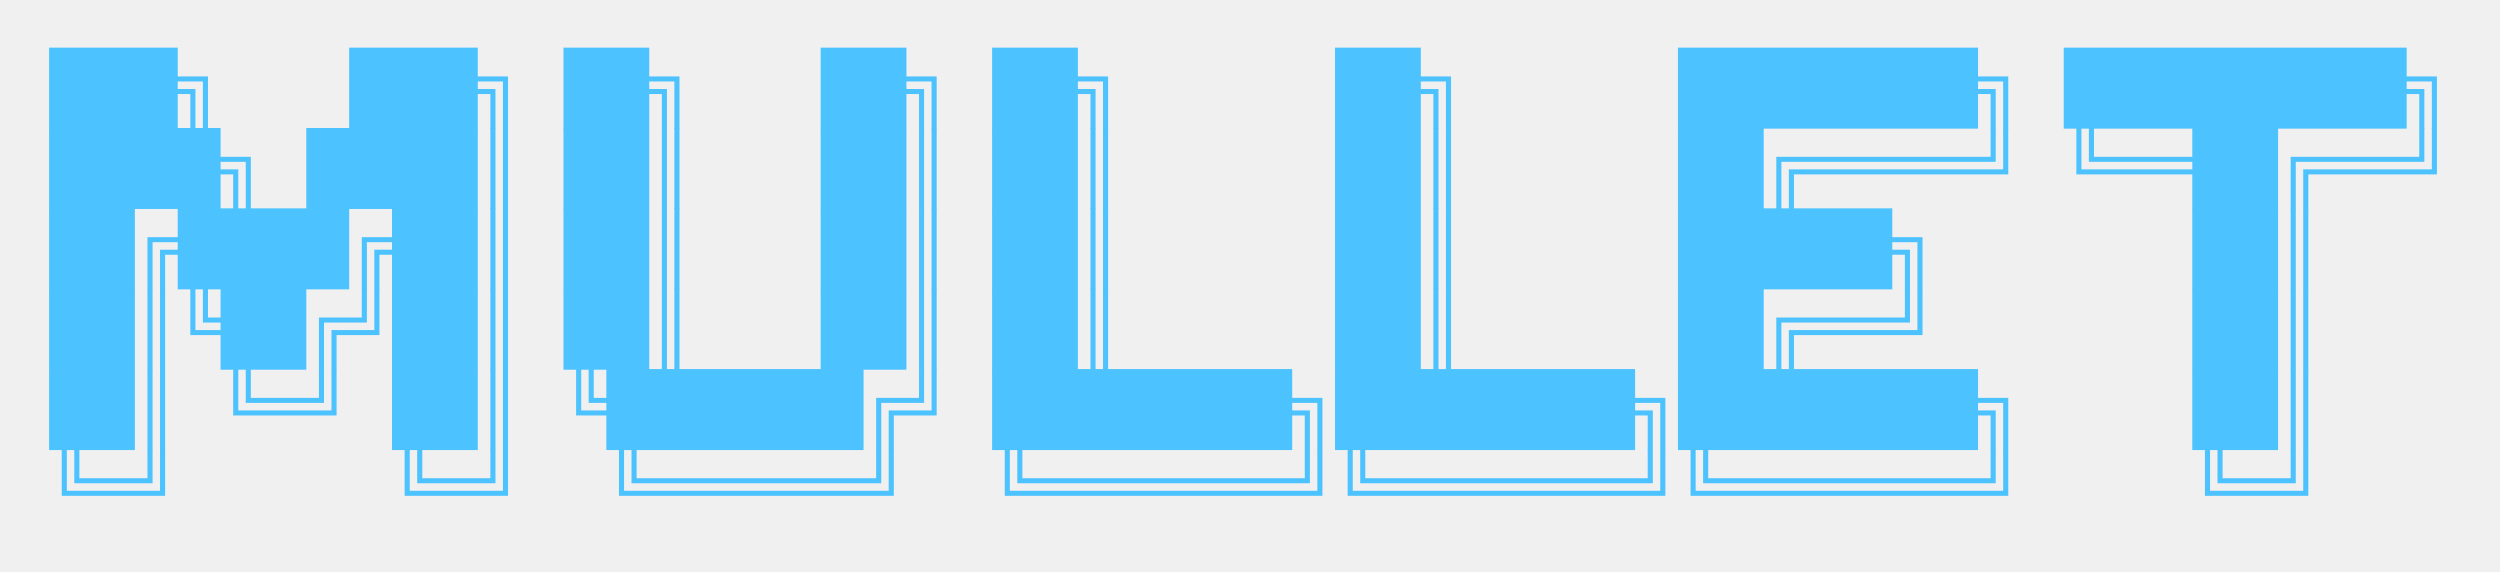
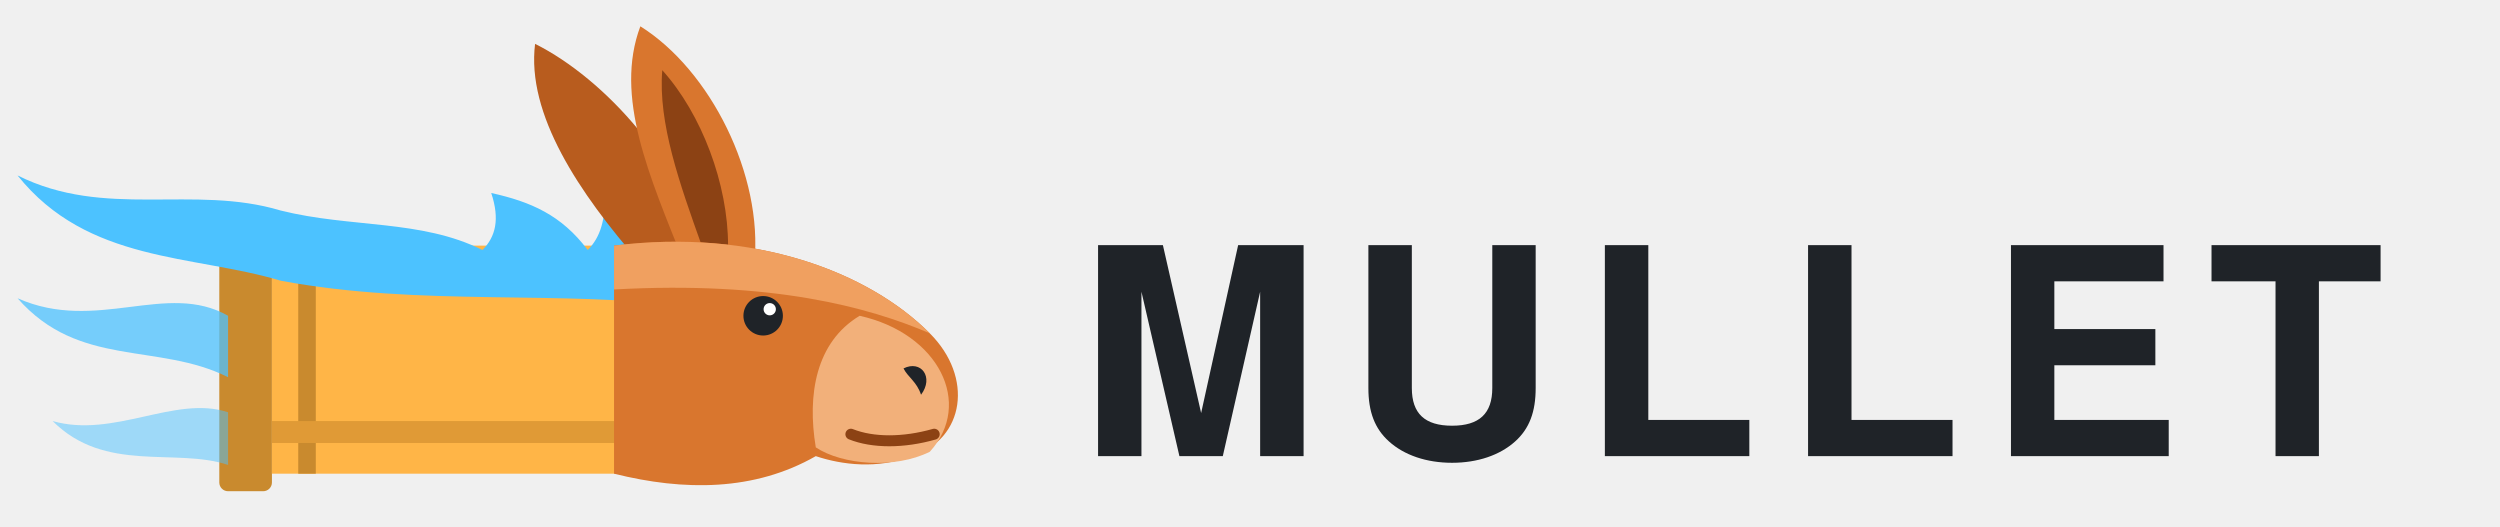
- <svg xmlns="http://www.w3.org/2000/svg" viewBox="0 0 560 128" role="img" aria-label="MULLET">
-   <g fill="#4CC2FF" font-family="ui-monospace, SFMono-Regular, Menlo, Monaco, Consolas, 'Liberation Mono', 'Courier New', monospace" font-size="16" font-weight="700">
-     <text xml:space="preserve">
-       <tspan x="11" y="24">███╗   ███╗ ██╗   ██╗ ██╗     ██╗     ███████╗ ████████╗</tspan>
-       <tspan x="11" y="42">████╗ ████║ ██║   ██║ ██║     ██║     ██╔════╝ ╚══██╔══╝</tspan>
-       <tspan x="11" y="60">██╔████╔██║ ██║   ██║ ██║     ██║     █████╗      ██║   </tspan>
-       <tspan x="11" y="78">██║╚██╔╝██║ ██║   ██║ ██║     ██║     ██╔══╝      ██║   </tspan>
-       <tspan x="11" y="96">██║ ╚═╝ ██║ ╚██████╔╝ ███████╗███████╗███████╗    ██║   </tspan>
-       <tspan x="11" y="114">╚═╝     ╚═╝  ╚═════╝  ╚══════╝╚══════╝╚══════╝    ╚═╝   </tspan>
-     </text>
+ <svg xmlns="http://www.w3.org/2000/svg" viewBox="0 0 570 120" role="img" aria-label="MULLET">
+   <style>
+     .ink { fill: #1F2328; }
+     .word { fill: #1F2328; font: 800 66px system-ui, -apple-system, 'Segoe UI', Helvetica, Arial, sans-serif; letter-spacing: 6px; }
+     @media (prefers-color-scheme: dark) {
+       .word { fill: #E6EDF3; }
+     }
+   </style>
+   <rect x="50" y="52" width="12" height="60" rx="2" fill="#C98A2E" />
+   <rect x="62" y="56" width="80" height="52" fill="#FFB547" />
+   <rect x="68" y="56" width="4" height="52" fill="#C98A2E" />
+   <rect x="62" y="96" width="80" height="5" fill="#E09A36" />
+   <g fill="#4CC2FF">
+     <path d="M158,64 C152,54 146,48 138,44 C138,50 137,54 134,57 C128,49 121,46 112,44 C114,50 113,54 110,57 C96,50 80,52 64,48 C44,42 24,50 4,40 C20,60 44,58 64,64 C96,70 128,66 158,70 Z" />
+     <path d="M52,72 C38,64 22,76 4,68 C18,84 36,78 52,86 Z" opacity="0.75" />
+     <path d="M52,94 C40,90 26,100 12,96 C24,108 40,102 52,106 Z" opacity="0.5" />
  </g>
+   <path d="M146,60 C132,44 120,26 122,10 C138,18 156,38 160,58 Z" fill="#B85C1E" />
+   <path d="M156,60 C148,40 140,22 146,6 C162,16 174,40 172,60 Z" fill="#D9762E" />
+   <path d="M160,56 C155,42 150,28 151,16 C160,26 166,42 166,56 Z" fill="#8C4214" />
+   <path d="M140,56 C172,52 198,62 212,76 C222,86 220,100 208,104 C200,107 192,106 186,104 C172,112 156,112 140,108 Z" fill="#D9762E" />
+   <path d="M140,56 C172,52 198,62 212,76 C198,70 176,64 140,66 Z" fill="#F0A060" />
+   <path d="M196,72 C214,76 222,92 212,103 C204,107 192,106 186,102 C184,90 186,78 196,72 Z" fill="#F2B07A" />
+   <circle class="ink" cx="174" cy="72" r="4.5" />
+   <circle cx="175.5" cy="70.5" r="1.4" fill="#FFFFFF" />
+   <path class="ink" d="M206,84 C210,82 213,86 210,90 C209,87 207,86 206,84 Z" />
+   <path d="M213,99 C206,101 199,101 194,99" fill="none" stroke="#8C4214" stroke-width="2.5" stroke-linecap="round" />
+   <text class="word" x="246" y="104">MULLET</text>
</svg>
